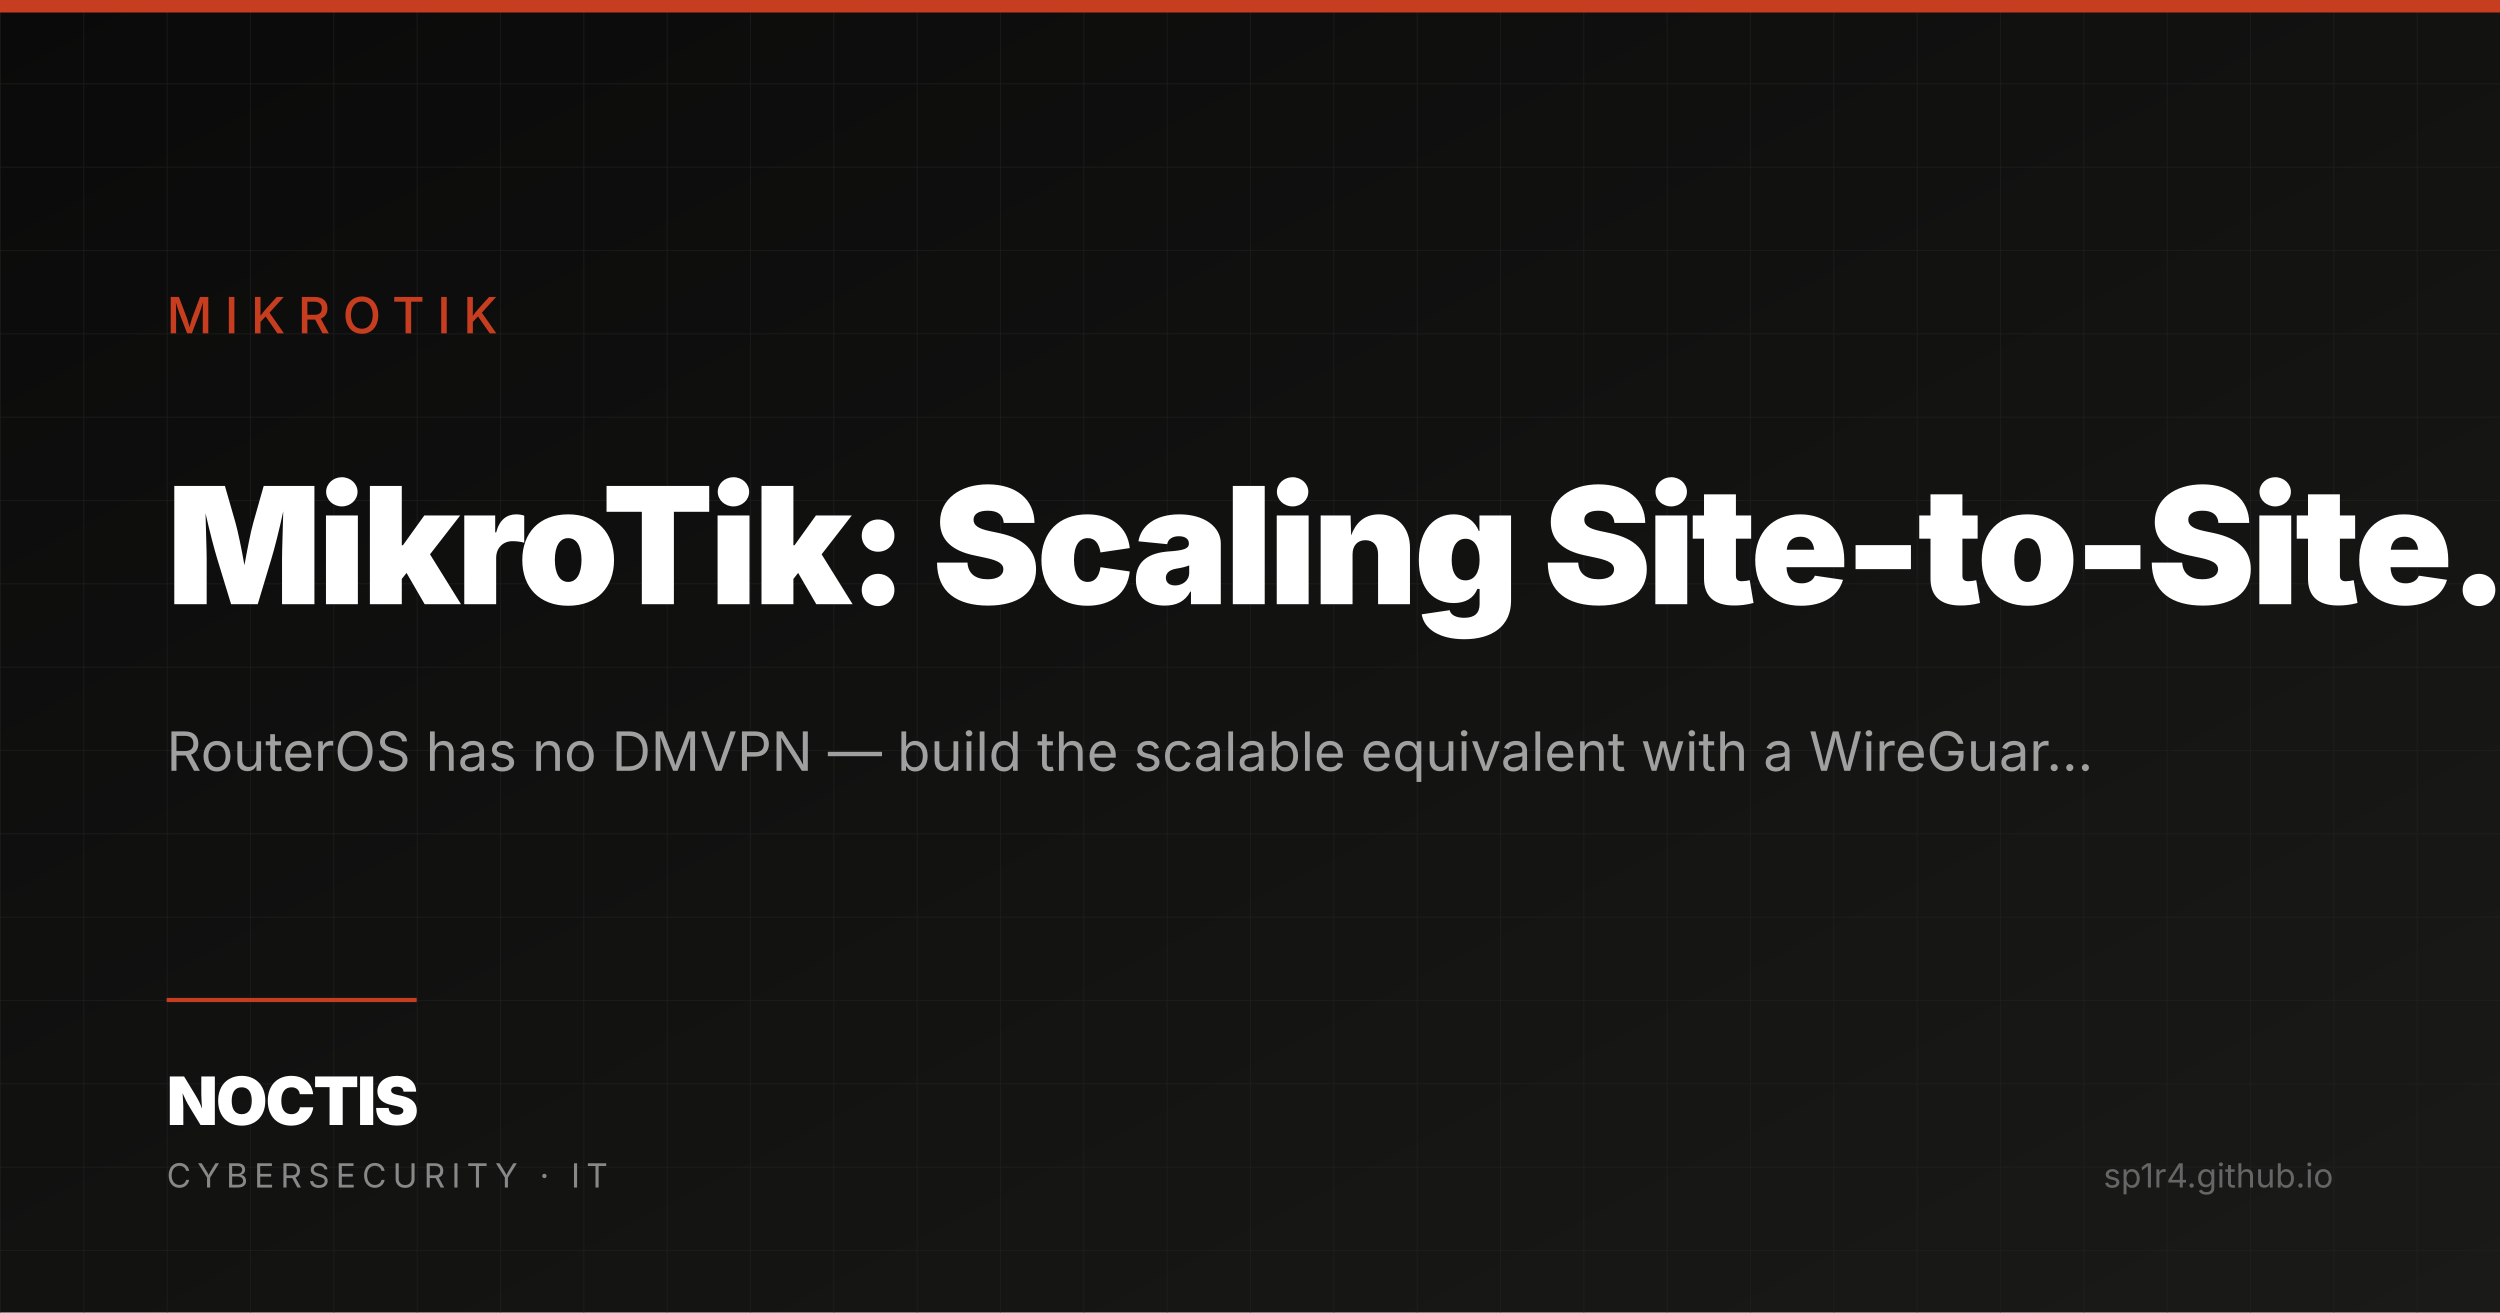
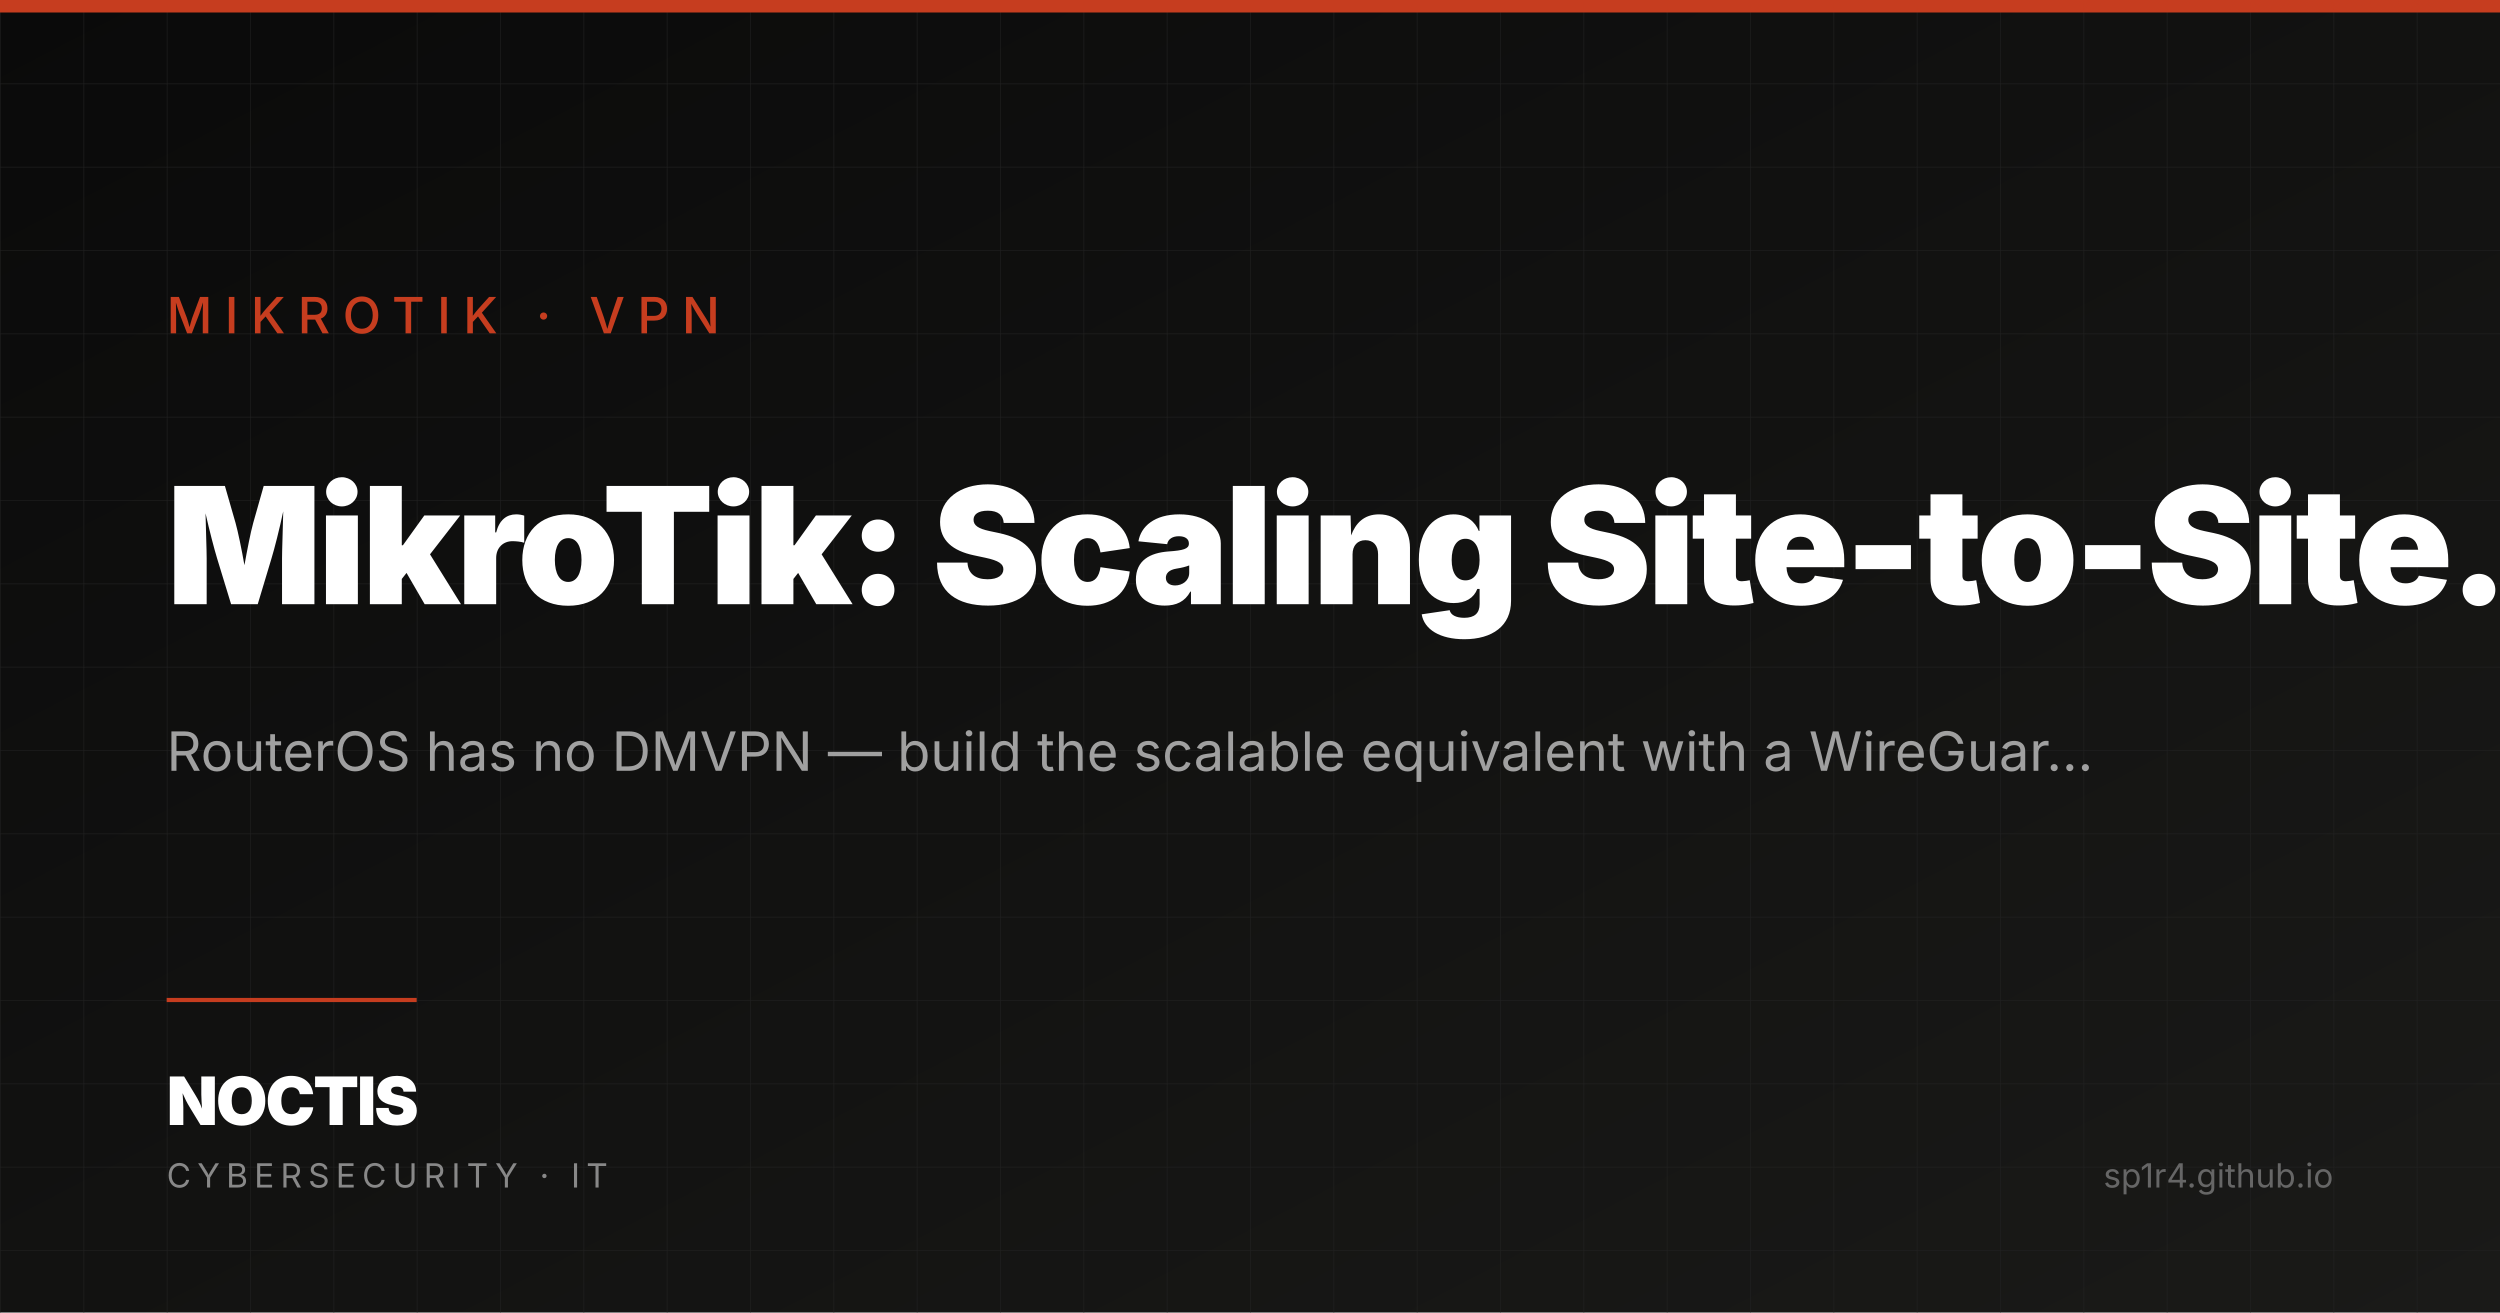
<svg xmlns="http://www.w3.org/2000/svg" viewBox="0 0 1200 630" width="1200" height="630">
  <defs>
    <linearGradient id="bg" x1="0" y1="0" x2="1" y2="1">
      <stop offset="0%" stop-color="#0a0a0a" />
      <stop offset="100%" stop-color="#1a1a18" />
    </linearGradient>
    <pattern id="grid" width="40" height="40" patternUnits="userSpaceOnUse">
      <path d="M 40 0 L 0 0 0 40" fill="none" stroke="#222" stroke-width="0.5" />
    </pattern>
  </defs>
  <rect width="1200" height="630" fill="url(#bg)" />
  <rect width="1200" height="630" fill="url(#grid)" />
  <rect x="0" y="0" width="1200" height="6" fill="#c63d1f" />
-   <text x="80" y="160" font-family="Inter, Helvetica, Arial, sans-serif" font-size="24" font-weight="500" fill="#c63d1f" letter-spacing="6">MIKROTIK</text>
+   <text x="80" y="160" font-family="Inter, Helvetica, Arial, sans-serif" font-size="24" font-weight="500" fill="#c63d1f" letter-spacing="6">MIKROTIK · VPN</text>
  <text x="80" y="290" font-family="Inter, Helvetica, Arial, sans-serif" font-size="78" font-weight="900" fill="#ffffff" letter-spacing="-2">MikroTik: Scaling Site-to-Site…</text>
  <text x="80" y="370" font-family="Inter, Helvetica, Arial, sans-serif" font-size="26" font-weight="400" fill="#a0a0a0">RouterOS has no DMVPN — build the scalable equivalent with a WireGuar…</text>
  <line x1="80" y1="480" x2="200" y2="480" stroke="#c63d1f" stroke-width="2" />
  <text x="80" y="540" font-family="Inter, Helvetica, Arial, sans-serif" font-size="32" font-weight="900" fill="#ffffff" letter-spacing="-1">NOCTIS</text>
  <text x="80" y="570" font-family="Inter, Helvetica, Arial, sans-serif" font-size="16" font-weight="400" fill="#888" letter-spacing="3">CYBERSECURITY · IT</text>
  <text x="1120" y="570" font-family="Inter, Helvetica, Arial, sans-serif" font-size="16" font-weight="400" fill="#666" text-anchor="end">sp1r4.github.io</text>
</svg>
